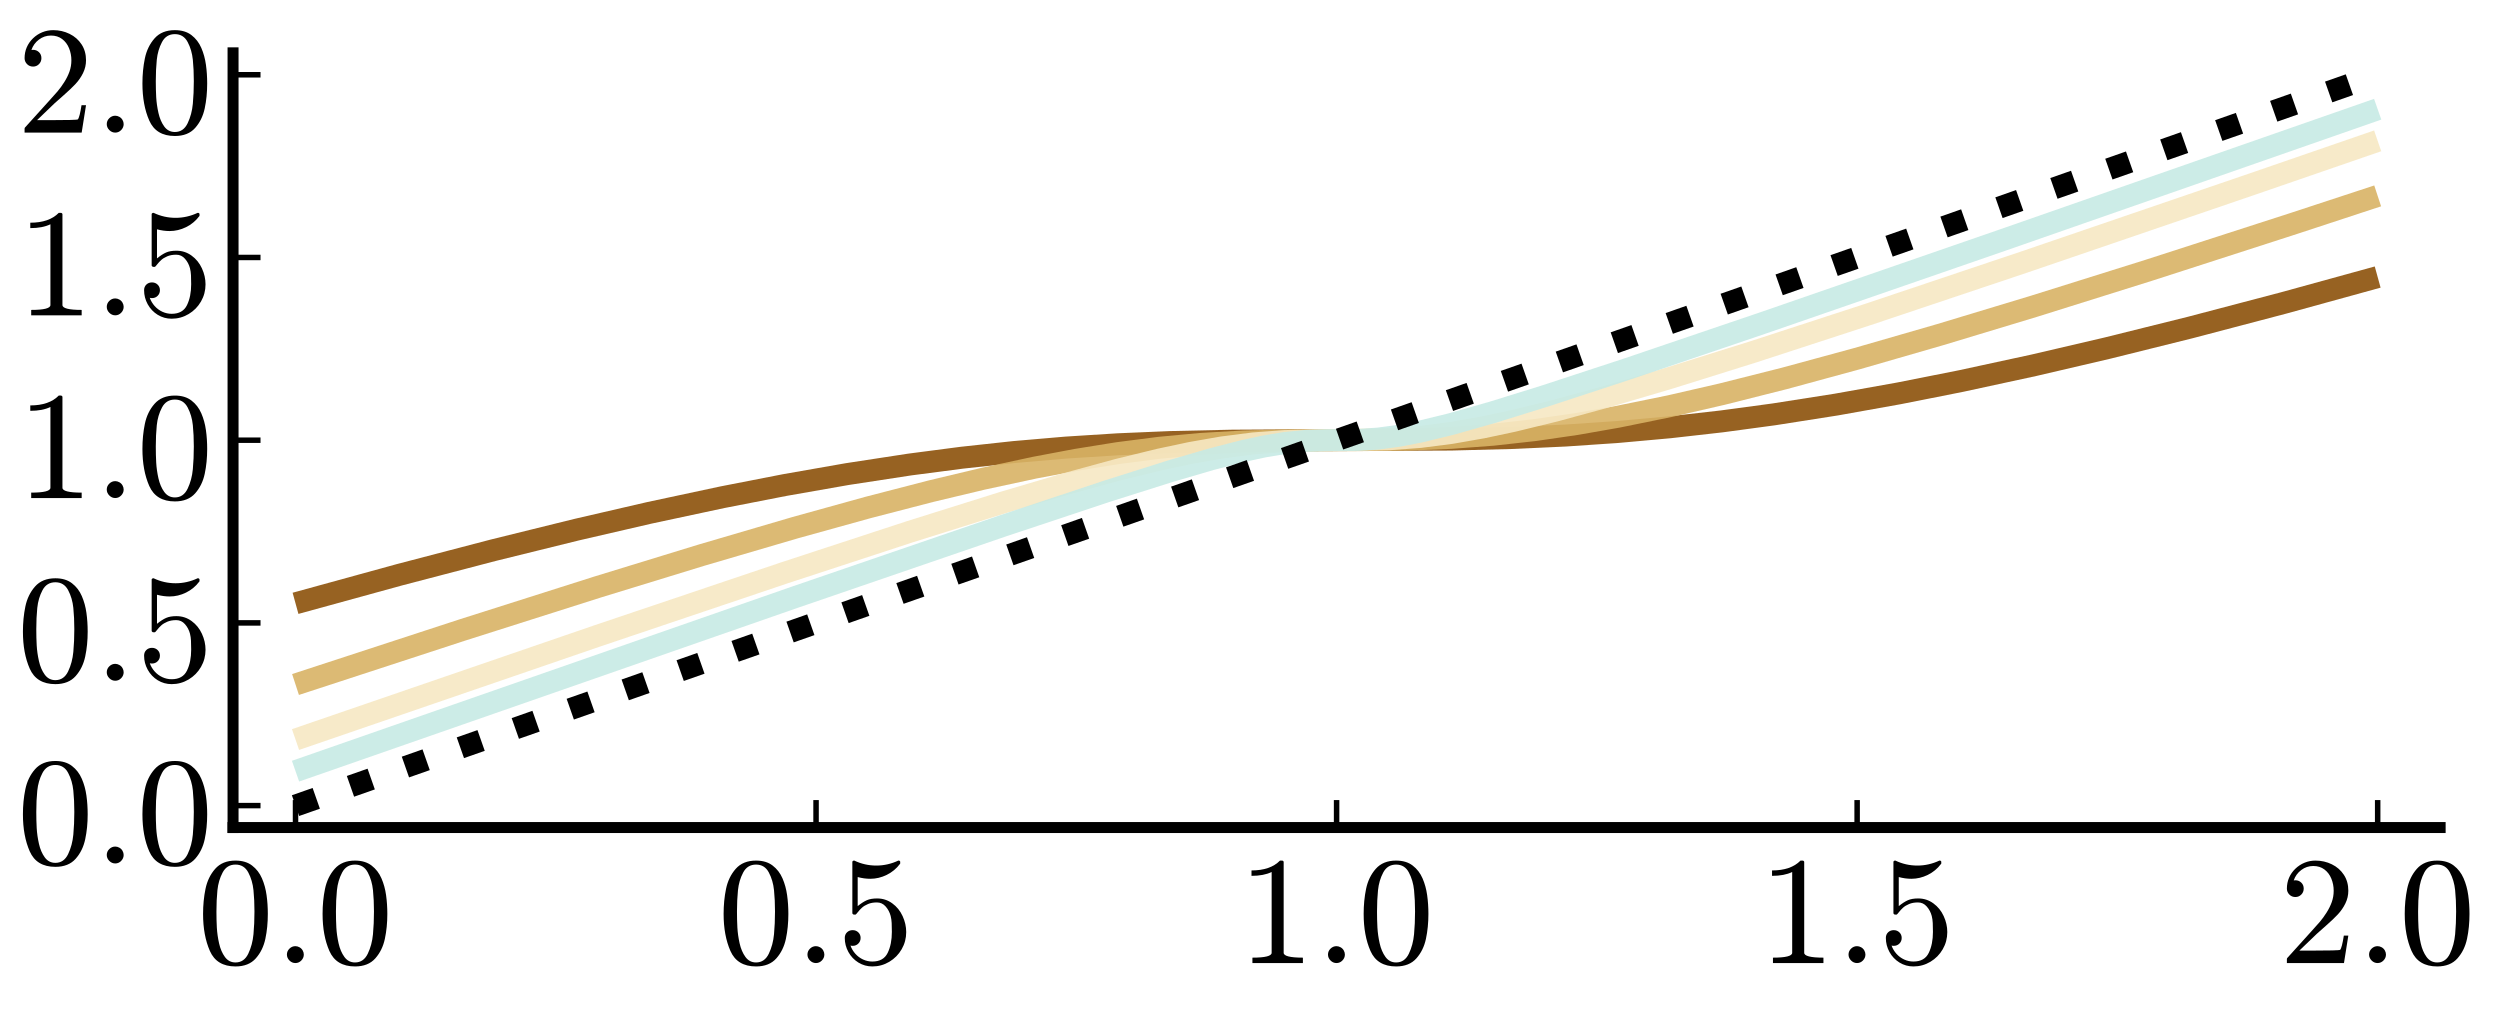
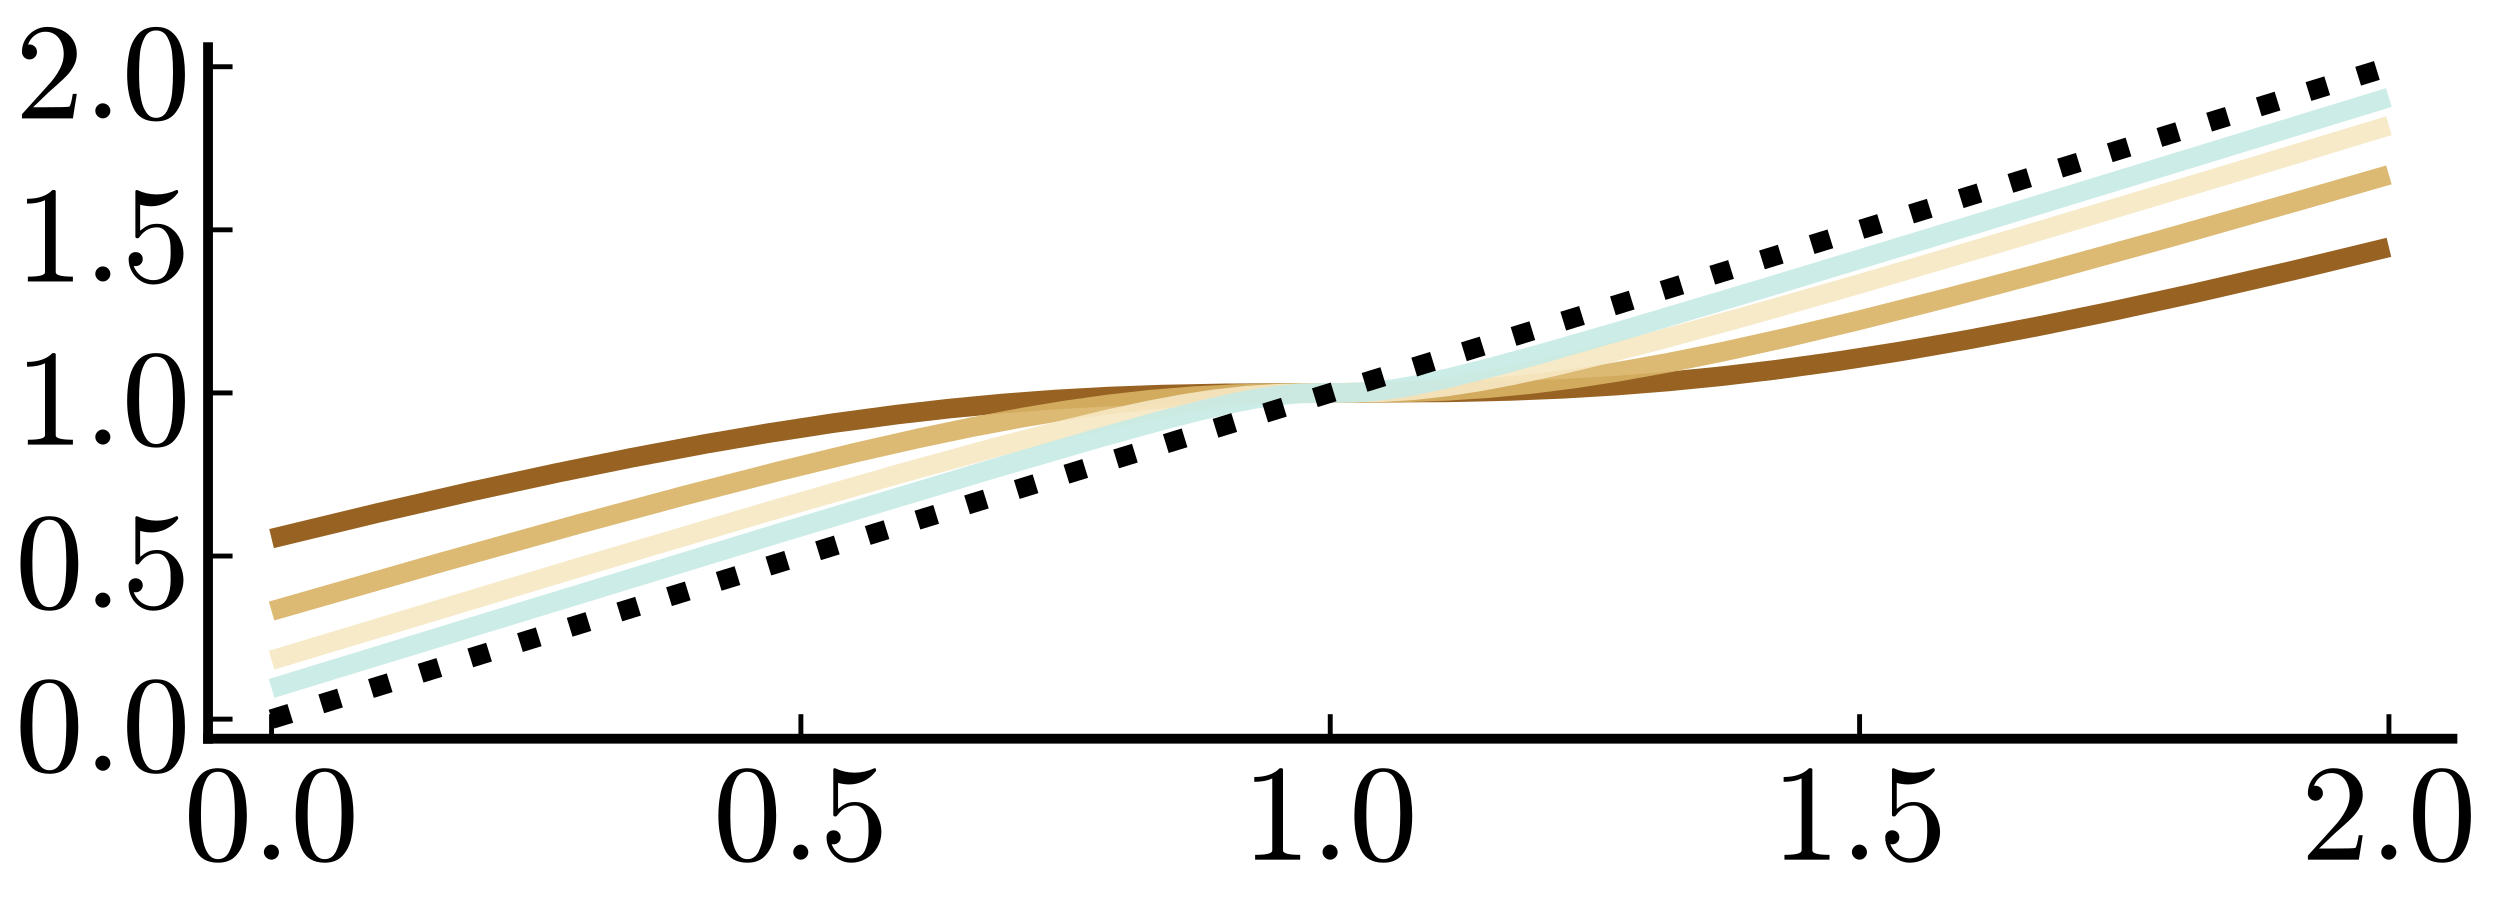
- <svg xmlns="http://www.w3.org/2000/svg" xmlns:xlink="http://www.w3.org/1999/xlink" width="455.04pt" height="184.32pt" viewBox="0 0 455.04 184.32" version="1.1">
+ <svg xmlns="http://www.w3.org/2000/svg" xmlns:xlink="http://www.w3.org/1999/xlink" width="509.76pt" height="184.32pt" viewBox="0 0 509.76 184.32" version="1.1">
  <defs>
    <style type="text/css">*{stroke-linejoin: round; stroke-linecap: butt}</style>
  </defs>
  <g id="figure_1">
    <g id="patch_1">
-       <path d="M 0 184.32  L 455.04 184.32  L 455.04 0  L 0 0  L 0 184.32  z " style="fill: none" />
+       <path d="M 0 184.32  L 509.76 184.32  L 509.76 0  L 0 0  L 0 184.32  z " style="fill: none" />
    </g>
    <g id="axes_1">
      <g id="patch_2">
-         <path d="M 42.419 150.625  L 444.144 150.625  L 444.144 9.618  L 42.419 9.618  L 42.419 150.625  z " style="fill: none" />
+         <path d="M 42.419 150.625  L 500.064 150.625  L 500.064 9.618  L 42.419 9.618  L 42.419 150.625  z " style="fill: none" />
      </g>
      <g id="line2d_1">
-         <path d="M 53.789 109.815  L 72.738 104.608  L 89.792 100.15  L 104.952 96.409  L 118.216 93.342  L 131.481 90.505  L 142.85 88.286  L 154.22 86.291  L 165.589 84.551  L 175.064 83.313  L 184.539 82.283  L 194.013 81.468  L 203.488 80.866  L 212.963 80.464  L 224.332 80.208  L 239.492 80.122  L 264.126 80.007  L 275.495 79.714  L 284.97 79.274  L 294.445 78.629  L 303.919 77.771  L 313.394 76.699  L 322.869 75.421  L 334.238 73.636  L 345.608 71.603  L 356.977 69.348  L 370.242 66.476  L 383.506 63.38  L 398.666 59.61  L 415.72 55.125  L 432.774 50.429  L 432.774 50.429  " clip-path="url(#p18a5b2857d)" style="fill: none; stroke: #8c510a; stroke-opacity: 0.9; stroke-width: 4" />
+         <path d="M 55.371 109.815  L 76.958 104.608  L 96.387 100.15  L 113.656 96.409  L 128.767 93.342  L 143.878 90.505  L 156.83 88.286  L 169.783 86.291  L 182.735 84.551  L 193.528 83.313  L 204.322 82.283  L 215.115 81.468  L 225.909 80.866  L 236.702 80.464  L 249.655 80.208  L 266.924 80.122  L 294.987 80.007  L 307.94 79.714  L 318.733 79.274  L 329.527 78.629  L 340.32 77.771  L 351.114 76.699  L 361.907 75.421  L 374.859 73.636  L 387.812 71.603  L 400.764 69.348  L 415.875 66.476  L 430.986 63.38  L 448.255 59.61  L 467.684 55.125  L 487.112 50.429  L 487.112 50.429  " clip-path="url(#p2e3a64a2b1)" style="fill: none; stroke: #8c510a; stroke-opacity: 0.9; stroke-width: 4" />
      </g>
      <g id="matplotlib.axis_1">
        <g id="xtick_1">
          <g id="line2d_2">
            <defs>
-               <path id="m6a7af7c327" d="M 0 0  L 0 -5  " style="stroke: #000000" />
+               <path id="me2e423db35" d="M 0 0  L 0 -5  " style="stroke: #000000" />
            </defs>
            <g>
-               <use xlink:href="#m6a7af7c327" x="53.789" y="150.625" style="stroke: #000000" />
+               <use xlink:href="#me2e423db35" x="55.371" y="150.625" style="stroke: #000000" />
            </g>
          </g>
          <g id="text_1">
-             <g transform="translate(35.86855 175.401) scale(0.28 -0.28)">
+             <g transform="translate(37.4512 175.401) scale(0.28 -0.28)">
              <defs>
                <path id="Cmr10-30" d="M 1600 -141  Q 816 -141 533 504  Q 250 1150 250 2041  Q 250 2597 351 3087  Q 453 3578 754 3920  Q 1056 4263 1600 4263  Q 2022 4263 2290 4056  Q 2559 3850 2700 3523  Q 2841 3197 2892 2823  Q 2944 2450 2944 2041  Q 2944 1491 2842 1011  Q 2741 531 2444 195  Q 2147 -141 1600 -141  z M 1600 25  Q 1956 25 2131 390  Q 2306 756 2347 1200  Q 2388 1644 2388 2144  Q 2388 2625 2347 3031  Q 2306 3438 2132 3767  Q 1959 4097 1600 4097  Q 1238 4097 1063 3765  Q 888 3434 847 3029  Q 806 2625 806 2144  Q 806 1788 823 1472  Q 841 1156 916 820  Q 991 484 1158 254  Q 1325 25 1600 25  z " transform="scale(0.015625)" />
                <path id="Cmmi10-3a" d="M 538 353  Q 538 497 644 600  Q 750 703 891 703  Q 978 703 1062 656  Q 1147 609 1194 525  Q 1241 441 1241 353  Q 1241 213 1137 106  Q 1034 0 891 0  Q 750 0 644 106  Q 538 213 538 353  z " transform="scale(0.015625)" />
              </defs>
              <use xlink:href="#Cmr10-30" transform="translate(0 0.390625)" />
              <use xlink:href="#Cmmi10-3a" transform="translate(50 0.390625)" />
              <use xlink:href="#Cmr10-30" transform="translate(77.68555 0.390625)" />
            </g>
          </g>
        </g>
        <g id="xtick_2">
          <g id="line2d_3">
            <g>
-               <use xlink:href="#m6a7af7c327" x="148.535" y="150.625" style="stroke: #000000" />
+               <use xlink:href="#me2e423db35" x="163.306" y="150.625" style="stroke: #000000" />
            </g>
          </g>
          <g id="text_2">
-             <g transform="translate(130.615 175.401) scale(0.28 -0.28)">
+             <g transform="translate(145.3864 175.401) scale(0.28 -0.28)">
              <defs>
                <path id="Cmr10-35" d="M 556 728  Q 622 541 758 387  Q 894 234 1080 148  Q 1266 63 1466 63  Q 1928 63 2103 422  Q 2278 781 2278 1294  Q 2278 1516 2270 1667  Q 2263 1819 2228 1959  Q 2169 2184 2020 2353  Q 1872 2522 1656 2522  Q 1441 2522 1286 2456  Q 1131 2391 1034 2303  Q 938 2216 863 2119  Q 788 2022 769 2016  L 697 2016  Q 681 2016 657 2036  Q 634 2056 634 2075  L 634 4213  Q 634 4228 654 4245  Q 675 4263 697 4263  L 716 4263  Q 1147 4056 1631 4056  Q 2106 4056 2547 4263  L 2566 4263  Q 2588 4263 2606 4247  Q 2625 4231 2625 4213  L 2625 4153  Q 2625 4122 2613 4122  Q 2394 3831 2064 3668  Q 1734 3506 1381 3506  Q 1125 3506 856 3578  L 856 2369  Q 1069 2541 1236 2614  Q 1403 2688 1663 2688  Q 2016 2688 2295 2484  Q 2575 2281 2725 1954  Q 2875 1628 2875 1288  Q 2875 903 2686 575  Q 2497 247 2172 53  Q 1847 -141 1466 -141  Q 1150 -141 886 21  Q 622 184 470 459  Q 319 734 319 1044  Q 319 1188 412 1278  Q 506 1369 647 1369  Q 788 1369 883 1276  Q 978 1184 978 1044  Q 978 906 883 811  Q 788 716 647 716  Q 625 716 597 720  Q 569 725 556 728  z " transform="scale(0.015625)" />
              </defs>
              <use xlink:href="#Cmr10-30" transform="translate(0 0.390625)" />
              <use xlink:href="#Cmmi10-3a" transform="translate(50 0.390625)" />
              <use xlink:href="#Cmr10-35" transform="translate(77.68555 0.390625)" />
            </g>
          </g>
        </g>
        <g id="xtick_3">
          <g id="line2d_4">
            <g>
-               <use xlink:href="#m6a7af7c327" x="243.281" y="150.625" style="stroke: #000000" />
+               <use xlink:href="#me2e423db35" x="271.242" y="150.625" style="stroke: #000000" />
            </g>
          </g>
          <g id="text_3">
-             <g transform="translate(225.3615 175.401) scale(0.28 -0.28)">
+             <g transform="translate(253.3216 175.401) scale(0.28 -0.28)">
              <defs>
                <path id="Cmr10-31" d="M 594 0  L 594 225  Q 1394 225 1394 428  L 1394 3788  Q 1063 3628 556 3628  L 556 3853  Q 1341 3853 1741 4263  L 1831 4263  Q 1853 4263 1873 4245  Q 1894 4228 1894 4206  L 1894 428  Q 1894 225 2694 225  L 2694 0  L 594 0  z " transform="scale(0.015625)" />
              </defs>
              <use xlink:href="#Cmr10-31" transform="translate(0 0.390625)" />
              <use xlink:href="#Cmmi10-3a" transform="translate(50 0.390625)" />
              <use xlink:href="#Cmr10-30" transform="translate(77.68555 0.390625)" />
            </g>
          </g>
        </g>
        <g id="xtick_4">
          <g id="line2d_5">
            <g>
-               <use xlink:href="#m6a7af7c327" x="338.028" y="150.625" style="stroke: #000000" />
+               <use xlink:href="#me2e423db35" x="379.177" y="150.625" style="stroke: #000000" />
            </g>
          </g>
          <g id="text_4">
-             <g transform="translate(320.108 175.401) scale(0.28 -0.28)">
+             <g transform="translate(361.2568 175.401) scale(0.28 -0.28)">
              <use xlink:href="#Cmr10-31" transform="translate(0 0.390625)" />
              <use xlink:href="#Cmmi10-3a" transform="translate(50 0.390625)" />
              <use xlink:href="#Cmr10-35" transform="translate(77.68555 0.390625)" />
            </g>
          </g>
        </g>
        <g id="xtick_5">
          <g id="line2d_6">
            <g>
-               <use xlink:href="#m6a7af7c327" x="432.774" y="150.625" style="stroke: #000000" />
+               <use xlink:href="#me2e423db35" x="487.112" y="150.625" style="stroke: #000000" />
            </g>
          </g>
          <g id="text_5">
-             <g transform="translate(414.8544 175.401) scale(0.28 -0.28)">
+             <g transform="translate(469.192 175.401) scale(0.28 -0.28)">
              <defs>
                <path id="Cmr10-32" d="M 319 0  L 319 172  Q 319 188 331 206  L 1325 1306  Q 1550 1550 1690 1715  Q 1831 1881 1968 2097  Q 2106 2313 2186 2536  Q 2266 2759 2266 3009  Q 2266 3272 2169 3511  Q 2072 3750 1880 3894  Q 1688 4038 1416 4038  Q 1138 4038 916 3870  Q 694 3703 603 3438  Q 628 3444 672 3444  Q 816 3444 917 3347  Q 1019 3250 1019 3097  Q 1019 2950 917 2848  Q 816 2747 672 2747  Q 522 2747 420 2851  Q 319 2956 319 3097  Q 319 3338 409 3548  Q 500 3759 670 3923  Q 841 4088 1055 4175  Q 1269 4263 1509 4263  Q 1875 4263 2190 4108  Q 2506 3953 2690 3670  Q 2875 3388 2875 3009  Q 2875 2731 2753 2481  Q 2631 2231 2440 2026  Q 2250 1822 1953 1562  Q 1656 1303 1563 1216  L 838 519  L 1453 519  Q 1906 519 2211 526  Q 2516 534 2534 550  Q 2609 631 2688 1141  L 2875 1141  L 2694 0  L 319 0  z " transform="scale(0.015625)" />
              </defs>
              <use xlink:href="#Cmr10-32" transform="translate(0 0.390625)" />
              <use xlink:href="#Cmmi10-3a" transform="translate(50 0.390625)" />
              <use xlink:href="#Cmr10-30" transform="translate(77.68555 0.390625)" />
            </g>
          </g>
        </g>
      </g>
      <g id="matplotlib.axis_2">
        <g id="ytick_1">
          <g id="line2d_7">
            <defs>
-               <path id="m40ee4a716d" d="M 0 0  L 5 0  " style="stroke: #000000" />
+               <path id="m4850a6d39b" d="M 0 0  L 5 0  " style="stroke: #000000" />
            </defs>
            <g>
-               <use xlink:href="#m40ee4a716d" x="42.419" y="146.635" style="stroke: #000000" />
+               <use xlink:href="#m4850a6d39b" x="42.419" y="146.635" style="stroke: #000000" />
            </g>
          </g>
          <g id="text_6">
            <g transform="translate(3.078977 157.2724) scale(0.28 -0.28)">
              <use xlink:href="#Cmr10-30" transform="translate(0 0.390625)" />
              <use xlink:href="#Cmmi10-3a" transform="translate(50 0.390625)" />
              <use xlink:href="#Cmr10-30" transform="translate(77.68555 0.390625)" />
            </g>
          </g>
        </g>
        <g id="ytick_2">
          <g id="line2d_8">
            <g>
-               <use xlink:href="#m40ee4a716d" x="42.419" y="113.378" style="stroke: #000000" />
+               <use xlink:href="#m4850a6d39b" x="42.419" y="113.378" style="stroke: #000000" />
            </g>
          </g>
          <g id="text_7">
            <g transform="translate(3.078977 124.0159) scale(0.28 -0.28)">
              <use xlink:href="#Cmr10-30" transform="translate(0 0.390625)" />
              <use xlink:href="#Cmmi10-3a" transform="translate(50 0.390625)" />
              <use xlink:href="#Cmr10-35" transform="translate(77.68555 0.390625)" />
            </g>
          </g>
        </g>
        <g id="ytick_3">
          <g id="line2d_9">
            <g>
-               <use xlink:href="#m40ee4a716d" x="42.419" y="80.122" style="stroke: #000000" />
+               <use xlink:href="#m4850a6d39b" x="42.419" y="80.122" style="stroke: #000000" />
            </g>
          </g>
          <g id="text_8">
            <g transform="translate(3.078977 90.75942) scale(0.28 -0.28)">
              <use xlink:href="#Cmr10-31" transform="translate(0 0.390625)" />
              <use xlink:href="#Cmmi10-3a" transform="translate(50 0.390625)" />
              <use xlink:href="#Cmr10-30" transform="translate(77.68555 0.390625)" />
            </g>
          </g>
        </g>
        <g id="ytick_4">
          <g id="line2d_10">
            <g>
-               <use xlink:href="#m40ee4a716d" x="42.419" y="46.865" style="stroke: #000000" />
+               <use xlink:href="#m4850a6d39b" x="42.419" y="46.865" style="stroke: #000000" />
            </g>
          </g>
          <g id="text_9">
            <g transform="translate(3.078977 57.50294) scale(0.28 -0.28)">
              <use xlink:href="#Cmr10-31" transform="translate(0 0.390625)" />
              <use xlink:href="#Cmmi10-3a" transform="translate(50 0.390625)" />
              <use xlink:href="#Cmr10-35" transform="translate(77.68555 0.390625)" />
            </g>
          </g>
        </g>
        <g id="ytick_5">
          <g id="line2d_11">
            <g>
-               <use xlink:href="#m40ee4a716d" x="42.419" y="13.609" style="stroke: #000000" />
+               <use xlink:href="#m4850a6d39b" x="42.419" y="13.609" style="stroke: #000000" />
            </g>
          </g>
          <g id="text_10">
            <g transform="translate(3.078977 24.24645) scale(0.28 -0.28)">
              <use xlink:href="#Cmr10-32" transform="translate(0 0.390625)" />
              <use xlink:href="#Cmmi10-3a" transform="translate(50 0.390625)" />
              <use xlink:href="#Cmr10-30" transform="translate(77.68555 0.390625)" />
            </g>
          </g>
        </g>
      </g>
      <g id="line2d_12">
-         <path d="M 53.789 124.589  L 84.107 114.683  L 108.742 106.856  L 127.691 101.043  L 144.745 96.041  L 158.01 92.365  L 169.379 89.421  L 178.854 87.159  L 188.329 85.121  L 195.908 83.69  L 203.488 82.472  L 211.068 81.499  L 218.647 80.795  L 226.227 80.362  L 233.807 80.165  L 247.071 80.119  L 256.546 80.005  L 264.126 79.698  L 271.705 79.131  L 279.285 78.29  L 286.865 77.191  L 294.445 75.862  L 303.919 73.929  L 313.394 71.751  L 324.763 68.884  L 338.028 65.275  L 353.187 60.896  L 370.242 55.739  L 391.086 49.204  L 417.615 40.637  L 432.774 35.655  L 432.774 35.655  " clip-path="url(#p18a5b2857d)" style="fill: none; stroke: #d8b365; stroke-opacity: 0.9; stroke-width: 4" />
+         <path d="M 55.371 124.589  L 89.91 114.683  L 117.974 106.856  L 139.561 101.043  L 158.989 96.041  L 174.1 92.365  L 187.052 89.421  L 197.846 87.159  L 208.639 85.121  L 217.274 83.69  L 225.909 82.472  L 234.544 81.499  L 243.178 80.795  L 251.813 80.362  L 260.448 80.165  L 275.559 80.119  L 286.353 80.005  L 294.987 79.698  L 303.622 79.131  L 312.257 78.29  L 320.892 77.191  L 329.527 75.862  L 340.32 73.929  L 351.114 71.751  L 364.066 68.884  L 379.177 65.275  L 396.446 60.896  L 415.875 55.739  L 439.621 49.204  L 469.842 40.637  L 487.112 35.655  L 487.112 35.655  " clip-path="url(#p2e3a64a2b1)" style="fill: none; stroke: #d8b365; stroke-opacity: 0.9; stroke-width: 4" />
      </g>
      <g id="patch_3">
        <path d="M 42.419 150.625  L 42.419 9.618  " style="fill: none; stroke: #000000; stroke-width: 2; stroke-linejoin: miter; stroke-linecap: square" />
      </g>
      <g id="patch_4">
-         <path d="M 42.419 150.625  L 444.144 150.625  " style="fill: none; stroke: #000000; stroke-width: 2; stroke-linejoin: miter; stroke-linecap: square" />
+         <path d="M 42.419 150.625  L 500.064 150.625  " style="fill: none; stroke: #000000; stroke-width: 2; stroke-linejoin: miter; stroke-linecap: square" />
      </g>
      <g id="line2d_13">
-         <path d="M 53.789 134.609  L 108.742 115.735  L 142.85 104.239  L 165.589 96.792  L 182.644 91.442  L 194.013 88.081  L 203.488 85.493  L 211.068 83.64  L 216.752 82.433  L 222.437 81.438  L 228.122 80.709  L 233.807 80.284  L 239.492 80.133  L 252.756 79.96  L 258.441 79.534  L 264.126 78.805  L 269.811 77.81  L 275.495 76.603  L 283.075 74.75  L 292.55 72.162  L 303.919 68.801  L 319.079 64.058  L 339.923 57.261  L 368.347 47.727  L 410.035 33.477  L 432.774 25.635  L 432.774 25.635  " clip-path="url(#p18a5b2857d)" style="fill: none; stroke: #f6e8c3; stroke-opacity: 0.9; stroke-width: 4" />
+         <path d="M 55.371 134.609  L 117.974 115.735  L 156.83 104.239  L 182.735 96.792  L 202.163 91.442  L 215.115 88.081  L 225.909 85.493  L 234.544 83.64  L 241.02 82.433  L 247.496 81.438  L 253.972 80.709  L 260.448 80.284  L 266.924 80.133  L 282.035 79.96  L 288.511 79.534  L 294.987 78.805  L 301.463 77.81  L 307.94 76.603  L 316.574 74.75  L 327.368 72.162  L 340.32 68.801  L 357.59 64.058  L 379.177 57.888  L 409.399 49.009  L 452.573 36.082  L 487.112 25.635  L 487.112 25.635  " clip-path="url(#p2e3a64a2b1)" style="fill: none; stroke: #f6e8c3; stroke-opacity: 0.9; stroke-width: 4" />
      </g>
      <g id="line2d_14">
-         <path d="M 53.789 140.364  L 144.745 108.676  L 182.644 95.678  L 201.593 89.375  L 212.963 85.782  L 220.542 83.569  L 226.227 82.101  L 230.017 81.278  L 233.807 80.642  L 237.597 80.257  L 241.387 80.127  L 247.071 80.079  L 250.861 79.828  L 254.651 79.311  L 258.441 78.573  L 264.126 77.187  L 271.705 75.033  L 281.18 72.09  L 296.34 67.115  L 320.974 58.752  L 364.557 43.679  L 432.774 19.879  L 432.774 19.879  " clip-path="url(#p18a5b2857d)" style="fill: none; stroke: #c7eae5; stroke-opacity: 0.9; stroke-width: 4" />
+         <path d="M 55.371 140.364  L 158.989 108.676  L 202.163 95.678  L 223.75 89.375  L 236.702 85.782  L 245.337 83.569  L 251.813 82.101  L 256.131 81.278  L 260.448 80.642  L 264.765 80.257  L 269.083 80.127  L 275.559 80.079  L 279.876 79.828  L 284.194 79.311  L 288.511 78.573  L 294.987 77.187  L 303.622 75.033  L 314.416 72.09  L 331.685 67.115  L 359.748 58.752  L 409.399 43.679  L 487.112 19.879  L 487.112 19.879  " clip-path="url(#p2e3a64a2b1)" style="fill: none; stroke: #c7eae5; stroke-opacity: 0.9; stroke-width: 4" />
      </g>
      <g id="line2d_15">
-         <path d="M 53.789 146.635  L 56.256 145.769  L 79.071 137.76  L 92.781 132.948  L 104.374 128.879  L 116.966 124.459  L 128.575 120.384  L 141.021 116.015  L 155.441 110.954  L 168.256 106.456  L 179.494 102.511  L 191.746 98.211  L 204.07 93.885  L 217.697 89.102  L 230.662 84.551  L 244.143 79.819  L 255.491 75.836  L 269.346 70.973  L 282.038 66.518  L 293.759 62.404  L 305.633 58.236  L 318.94 53.565  L 330.999 49.332  L 344.805 44.486  L 357.588 39.999  L 370.191 35.576  L 382.428 31.281  L 394.971 26.878  L 408.715 22.054  L 428.679 15.046  L 432.774 13.609  " clip-path="url(#p18a5b2857d)" style="fill: none; stroke-dasharray: 4,6.6; stroke-dashoffset: 0; stroke: #000000; stroke-width: 4" />
+         <path d="M 55.371 146.635  L 58.182 145.769  L 84.173 137.76  L 99.792 132.948  L 112.998 128.879  L 127.343 124.459  L 140.568 120.384  L 154.747 116.015  L 171.174 110.954  L 185.773 106.456  L 198.575 102.511  L 212.532 98.211  L 226.572 93.885  L 242.096 89.102  L 256.866 84.551  L 272.223 79.819  L 285.151 75.836  L 300.934 70.973  L 315.393 66.518  L 328.746 62.404  L 342.273 58.236  L 357.432 53.565  L 371.169 49.332  L 386.897 44.486  L 401.46 39.999  L 415.817 35.576  L 429.757 31.281  L 444.047 26.878  L 459.703 22.054  L 482.446 15.046  L 487.112 13.609  " clip-path="url(#p2e3a64a2b1)" style="fill: none; stroke-dasharray: 4,6.6; stroke-dashoffset: 0; stroke: #000000; stroke-width: 4" />
      </g>
    </g>
  </g>
  <defs>
-     <clipPath id="p18a5b2857d">
-       <rect x="42.419" y="9.618" width="401.725" height="141.007" />
+     <clipPath id="p2e3a64a2b1">
+       <rect x="42.419" y="9.618" width="457.645" height="141.007" />
    </clipPath>
  </defs>
</svg>
